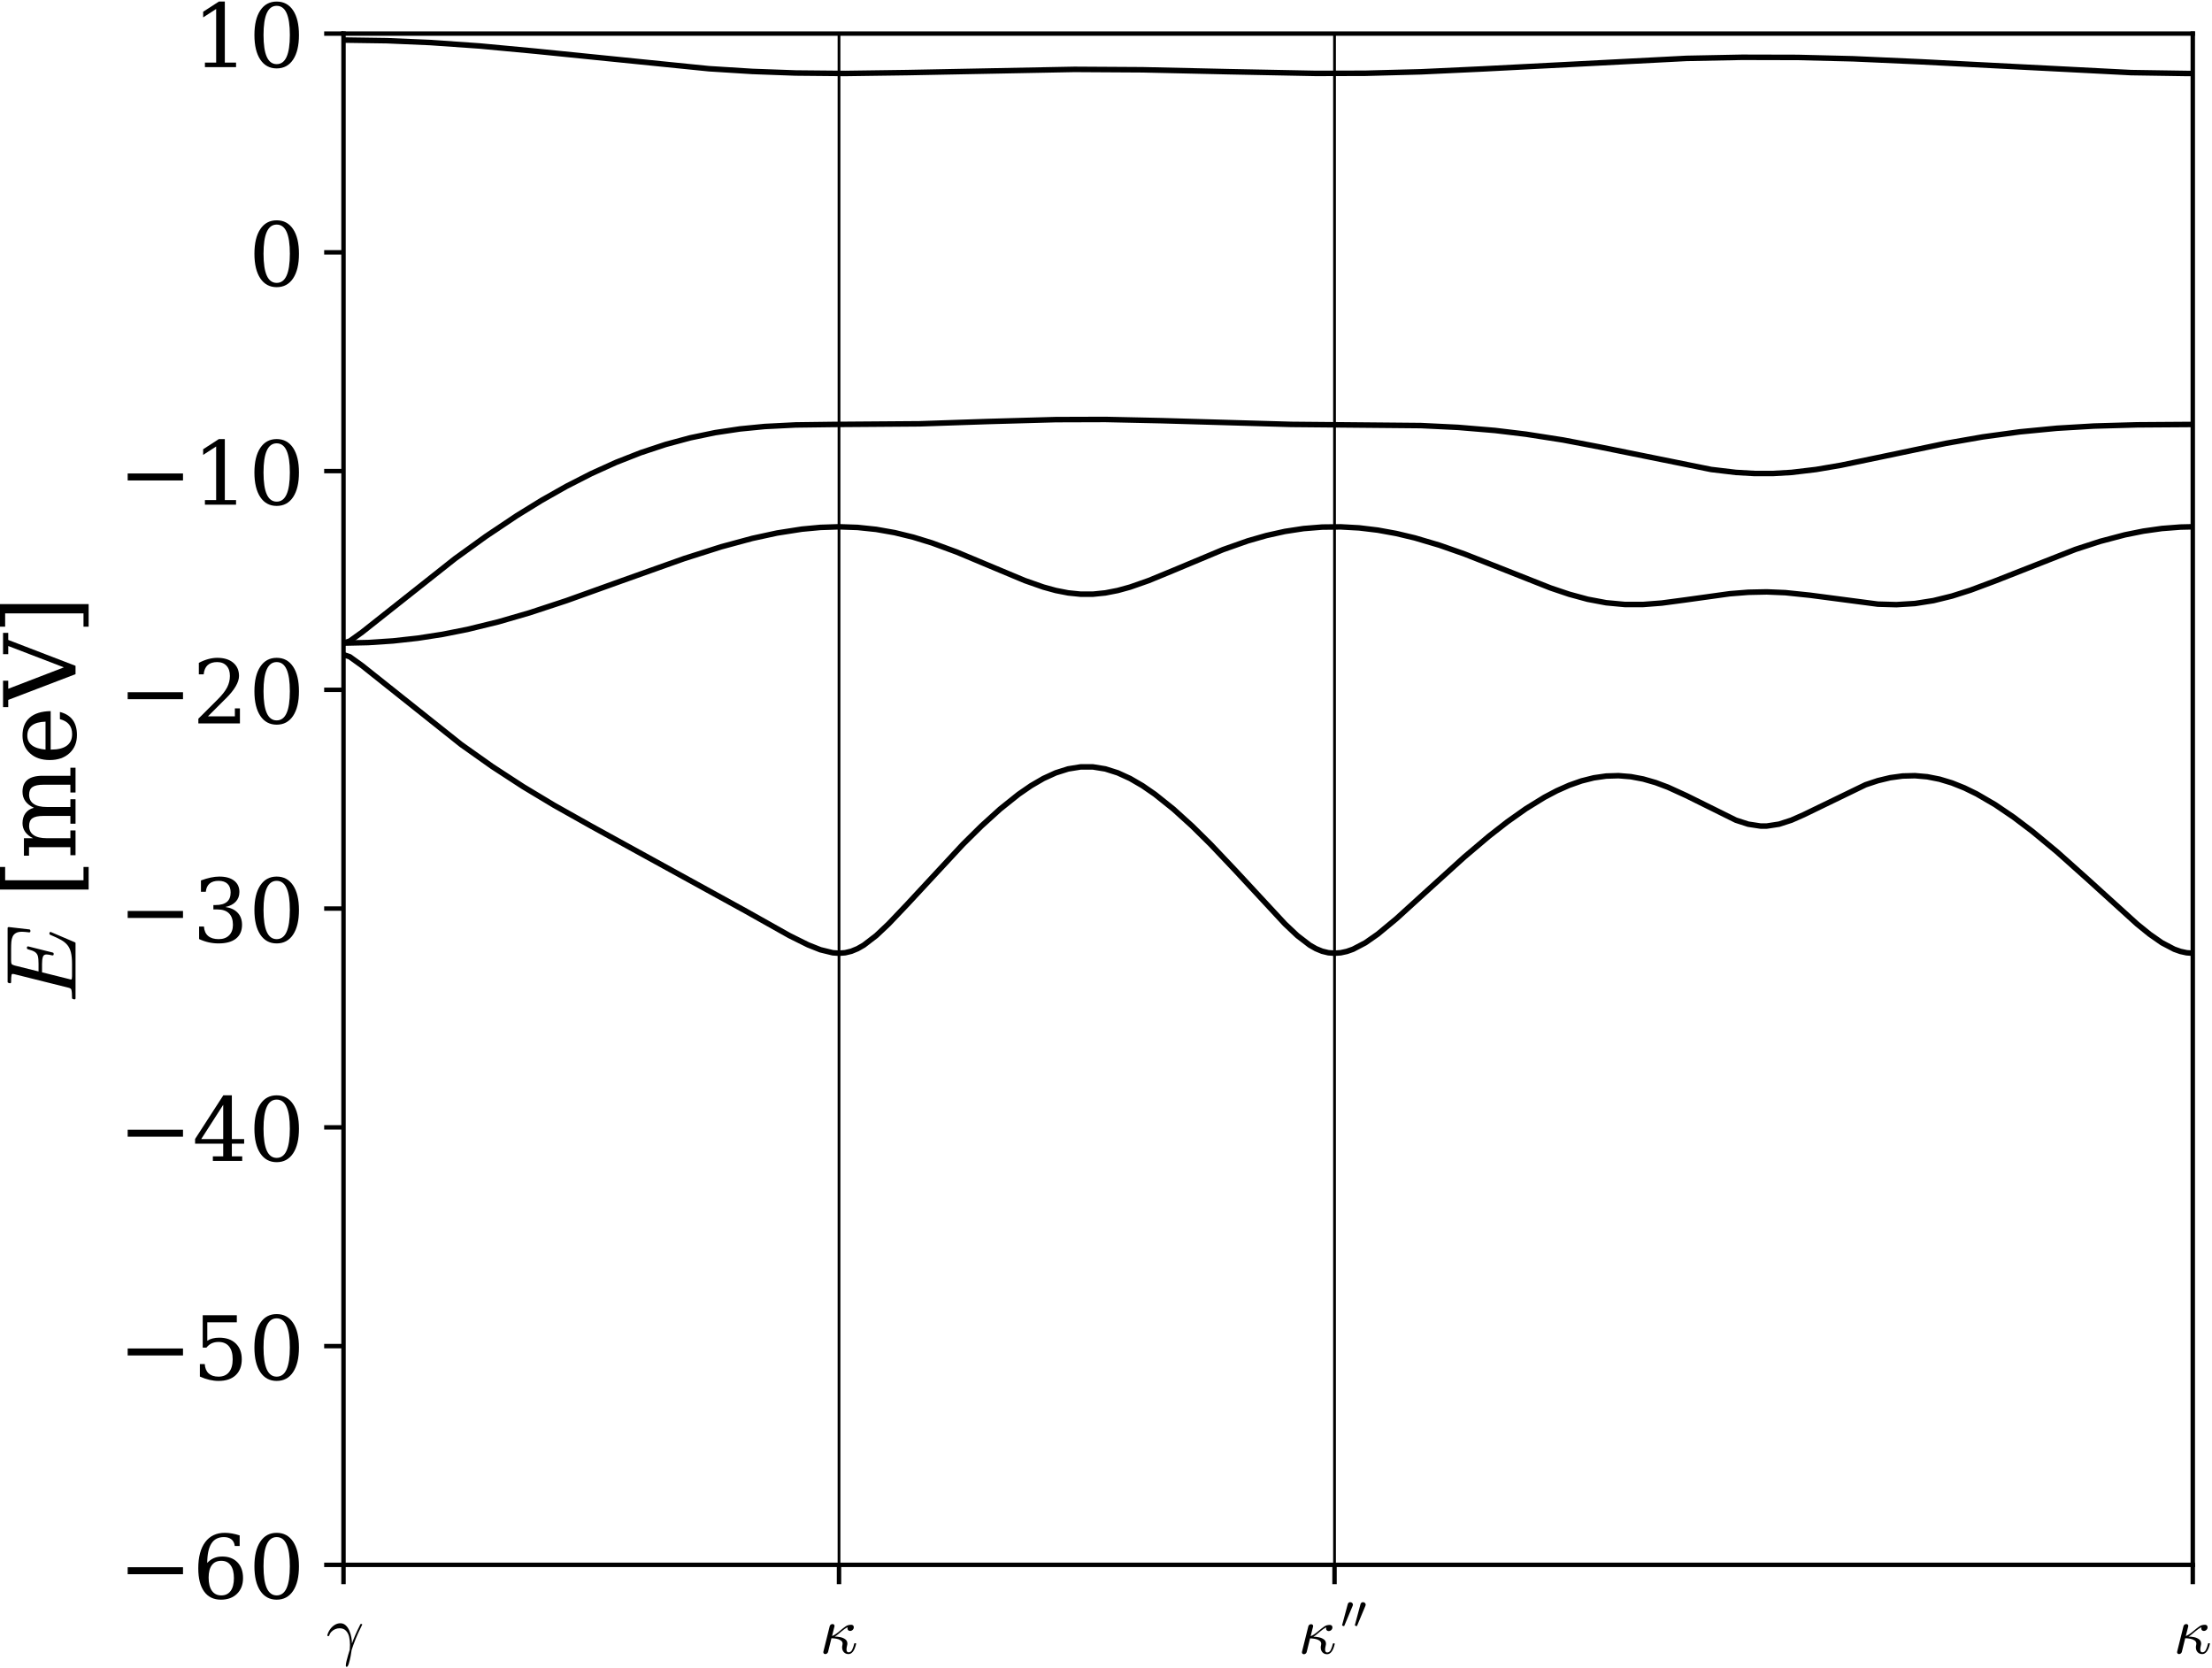
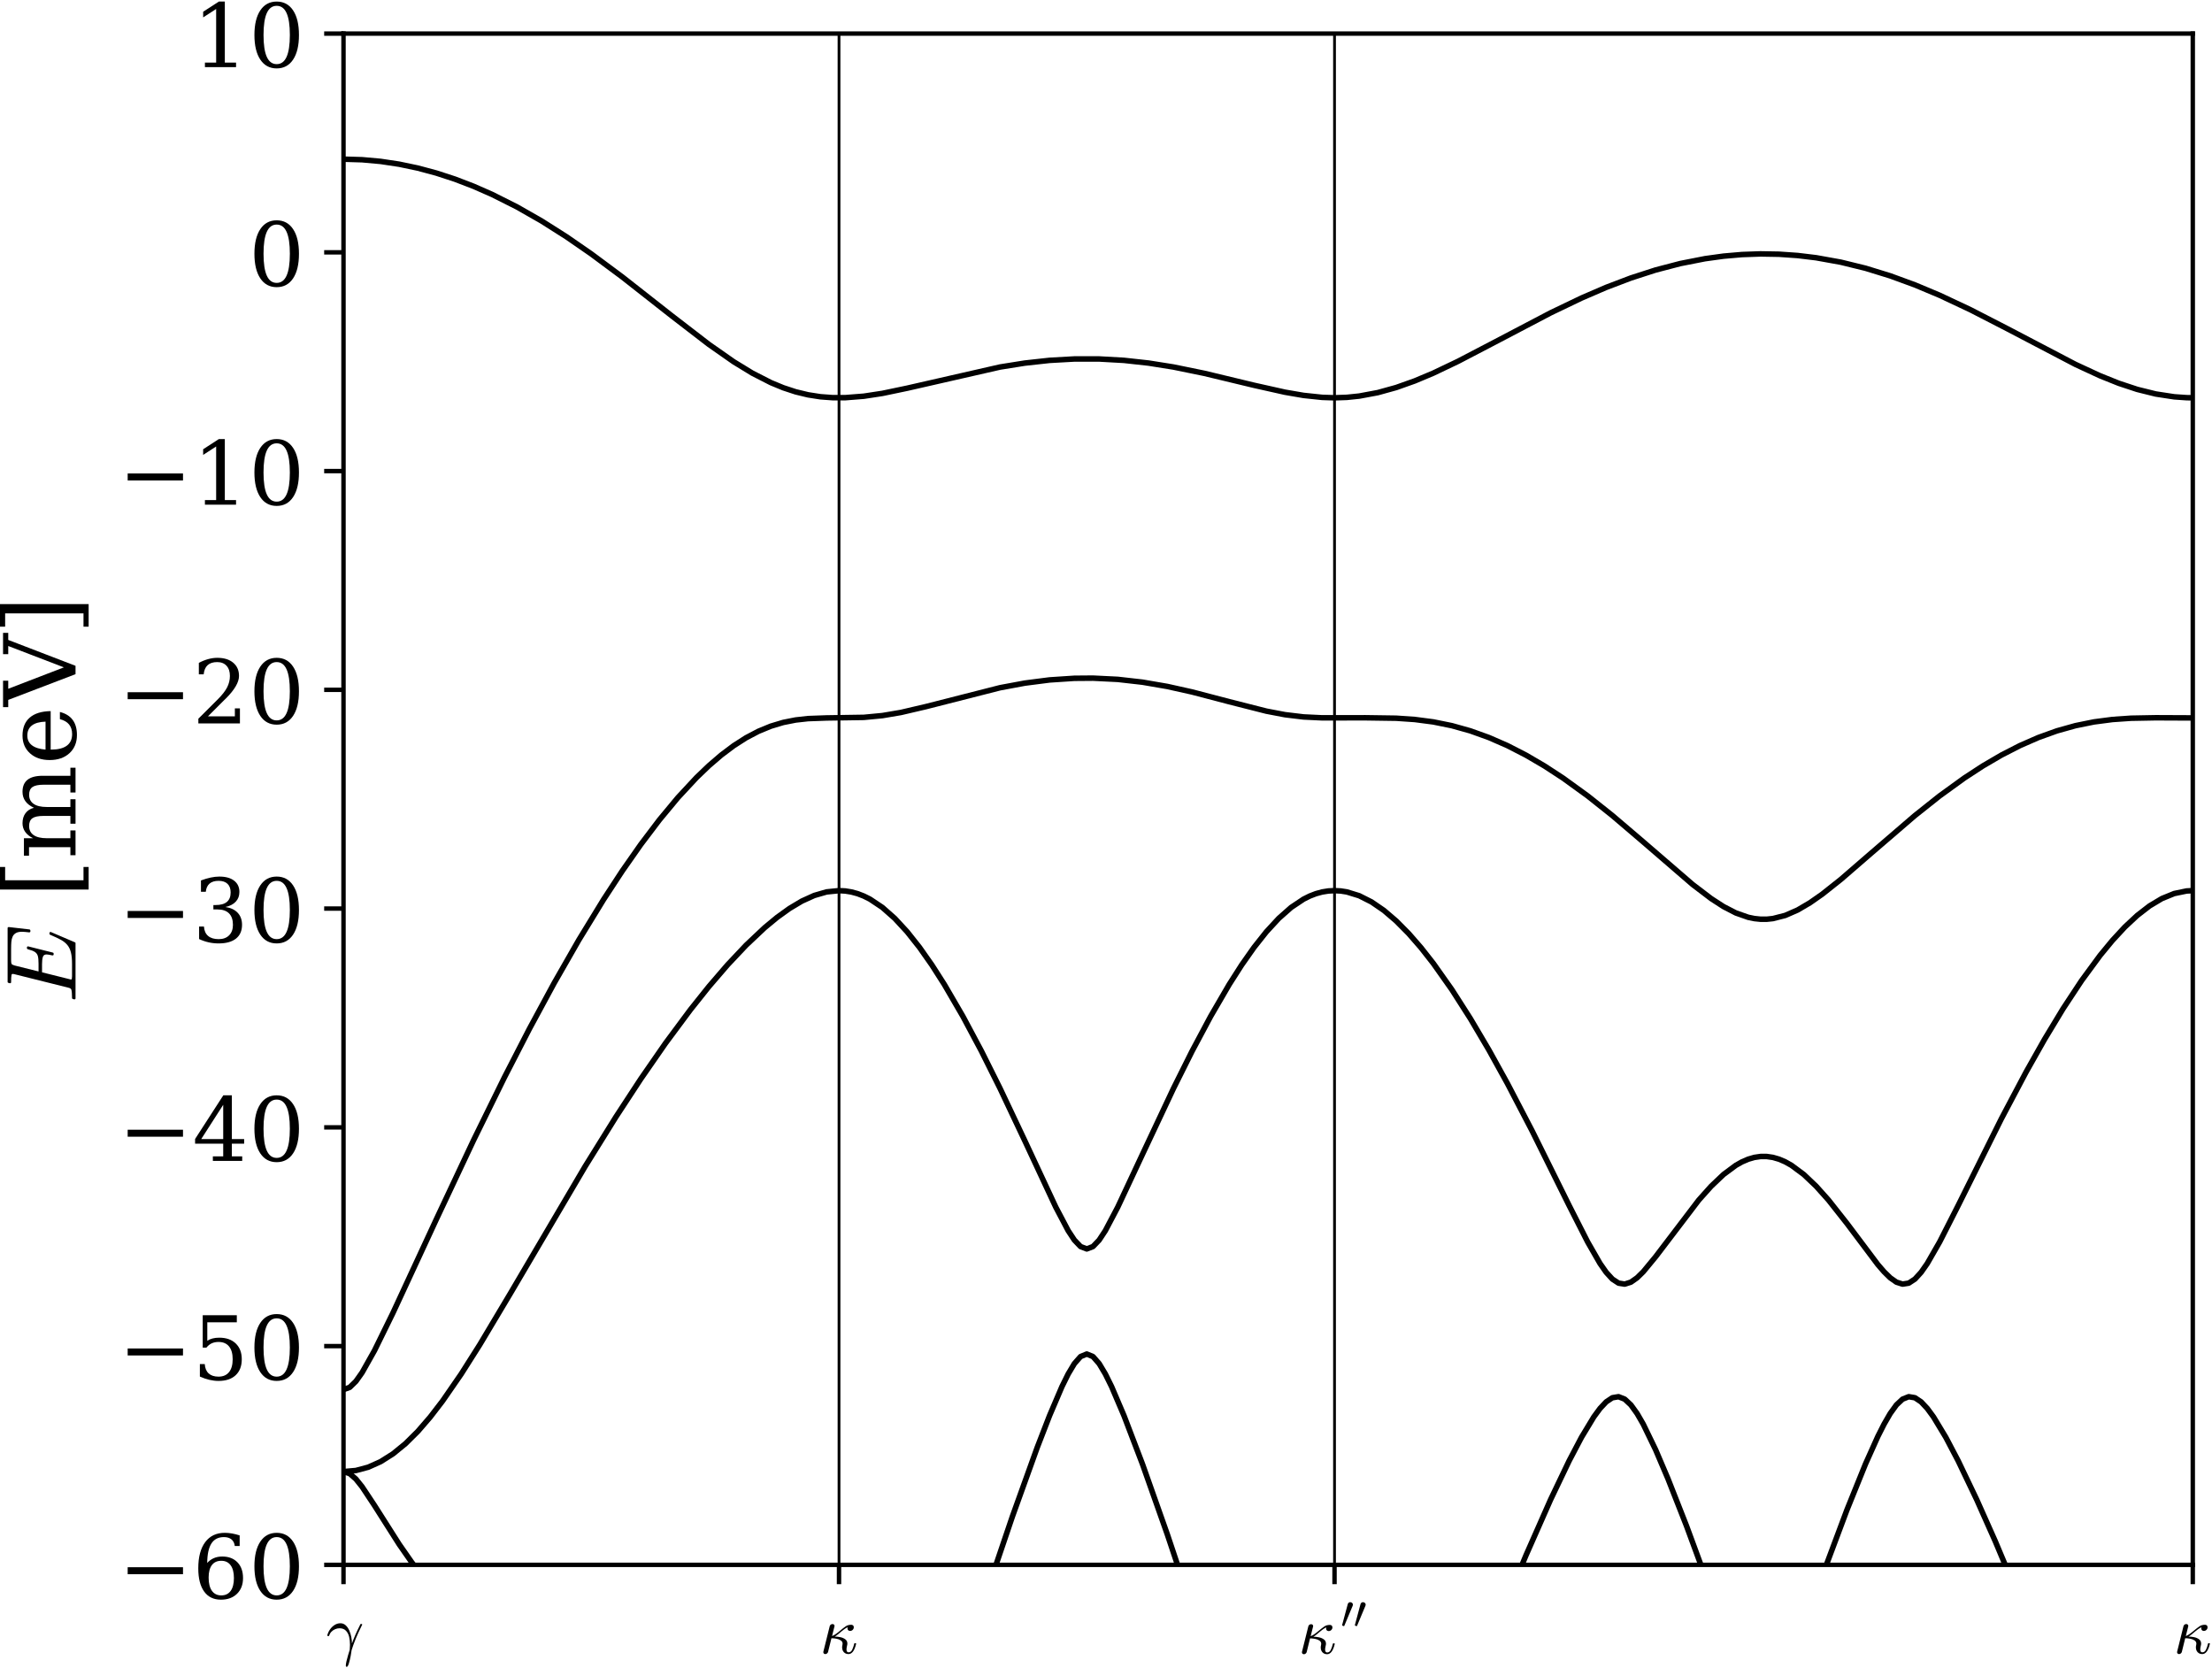
<svg xmlns="http://www.w3.org/2000/svg" xmlns:xlink="http://www.w3.org/1999/xlink" width="400.468pt" height="301.892pt" viewBox="0 0 400.468 301.892" version="1.1">
  <defs>
    <style type="text/css">*{stroke-linejoin: round; stroke-linecap: butt}</style>
  </defs>
  <g id="figure_1">
    <g id="patch_1">
      <path d="M 0 301.892  L 400.468 301.892  L 400.468 0  L 0 0  L 0 301.892  z " style="fill: none" />
    </g>
    <g id="axes_1">
      <g id="patch_2">
        <path d="M 62.188 283.279  L 396.988 283.279  L 396.988 6.079  L 62.188 6.079  L 62.188 283.279  z " style="fill: none" />
      </g>
      <g id="line2d_1">
-         <path d="M 62.188 283.279  L 62.188 6.079  " clip-path="url(#pbfb2d1242e)" style="fill: none; stroke: #000000; stroke-width: 0.5; stroke-linecap: square" />
+         <path d="M 62.188 283.279  L 62.188 6.079  " clip-path="url(#p5c6e08733f)" style="fill: none; stroke: #000000; stroke-width: 0.5; stroke-linecap: square" />
      </g>
      <g id="line2d_2">
-         <path d="M 151.898 283.279  L 151.898 6.079  " clip-path="url(#pbfb2d1242e)" style="fill: none; stroke: #000000; stroke-width: 0.5; stroke-linecap: square" />
+         <path d="M 151.898 283.279  L 151.898 6.079  " clip-path="url(#p5c6e08733f)" style="fill: none; stroke: #000000; stroke-width: 0.5; stroke-linecap: square" />
      </g>
      <g id="line2d_3">
-         <path d="M 241.607 283.279  L 241.607 6.079  " clip-path="url(#pbfb2d1242e)" style="fill: none; stroke: #000000; stroke-width: 0.5; stroke-linecap: square" />
+         <path d="M 241.607 283.279  L 241.607 6.079  " clip-path="url(#p5c6e08733f)" style="fill: none; stroke: #000000; stroke-width: 0.5; stroke-linecap: square" />
      </g>
      <g id="line2d_4">
-         <path d="M 396.988 283.279  L 396.988 6.079  " clip-path="url(#pbfb2d1242e)" style="fill: none; stroke: #000000; stroke-width: 0.5; stroke-linecap: square" />
+         <path d="M 396.988 283.279  L 396.988 6.079  " clip-path="url(#p5c6e08733f)" style="fill: none; stroke: #000000; stroke-width: 0.5; stroke-linecap: square" />
      </g>
      <g id="matplotlib.axis_1">
        <g id="xtick_1">
          <g id="line2d_5">
            <defs>
-               <path id="mf1cf1cf50a" d="M 0 0  L 0 3.5  " style="stroke: #000000; stroke-width: 0.8" />
+               <path id="m31cd0a2b63" d="M 0 0  L 0 3.5  " style="stroke: #000000; stroke-width: 0.8" />
            </defs>
            <g>
-               <use xlink:href="#mf1cf1cf50a" x="62.188" y="283.279" style="stroke: #000000; stroke-width: 0.8" />
+               <use xlink:href="#m31cd0a2b63" x="62.188" y="283.279" style="stroke: #000000; stroke-width: 0.8" />
            </g>
          </g>
          <g id="text_1">
            <g transform="translate(59.06813 299.2525) scale(0.12 -0.12)">
              <defs>
                <path id="Cmmi10-b0" d="M 1888 -1253  Q 1888 -1109 1952 -834  Q 2016 -559 2108 -248  Q 2200 63 2266 263  Q 2291 581 2291 744  Q 2291 1156 2209 1511  Q 2128 1866 1903 2105  Q 1678 2344 1275 2344  Q 1063 2344 852 2253  Q 641 2163 489 2000  Q 338 1838 281 1631  Q 269 1594 231 1594  L 153 1594  Q 103 1594 103 1650  L 103 1672  Q 175 1959 358 2226  Q 541 2494 805 2661  Q 1069 2828 1363 2828  Q 1663 2828 1881 2625  Q 2100 2422 2231 2109  Q 2363 1797 2420 1478  Q 2478 1159 2478 878  Q 2800 1753 3200 2534  L 3297 2741  Q 3316 2759 3341 2759  L 3419 2759  Q 3469 2759 3469 2700  Q 3469 2688 3456 2663  L 3359 2463  Q 3081 1909 2848 1340  Q 2616 772 2450 244  Q 2425 28 2354 -347  Q 2284 -722 2184 -1045  Q 2084 -1369 1984 -1381  Q 1888 -1381 1888 -1253  z " transform="scale(0.015625)" />
              </defs>
              <use xlink:href="#Cmmi10-b0" transform="translate(0 0.8125)" />
            </g>
          </g>
        </g>
        <g id="xtick_2">
          <g id="line2d_6">
            <g>
-               <use xlink:href="#mf1cf1cf50a" x="151.898" y="283.279" style="stroke: #000000; stroke-width: 0.8" />
+               <use xlink:href="#m31cd0a2b63" x="151.898" y="283.279" style="stroke: #000000; stroke-width: 0.8" />
            </g>
          </g>
          <g id="text_2">
            <g transform="translate(148.4175 299.3969) scale(0.12 -0.12)">
              <defs>
                <path id="Cmmi10-2219" d="M 341 109  Q 341 147 347 166  L 959 2625  Q 984 2716 1059 2772  Q 1134 2828 1228 2828  Q 1309 2828 1365 2779  Q 1422 2731 1422 2650  Q 1422 2631 1420 2620  Q 1419 2609 1416 2597  L 1184 1672  Q 1441 1756 1866 2111  Q 2291 2466 2508 2612  Q 2725 2759 3041 2759  Q 3144 2759 3214 2695  Q 3284 2631 3284 2522  Q 3284 2372 3176 2267  Q 3069 2163 2919 2163  Q 2816 2163 2745 2230  Q 2675 2297 2675 2400  Q 2675 2472 2700 2522  Q 2547 2459 2386 2346  Q 2225 2234 2094 2120  Q 1963 2006 1778 1853  Q 1594 1700 1447 1619  Q 1709 1619 1984 1562  Q 2259 1506 2461 1356  Q 2663 1206 2663 947  Q 2663 844 2638 769  Q 2578 513 2578 384  Q 2578 97 2778 97  Q 3006 97 3128 350  Q 3250 603 3328 941  Q 3341 978 3378 978  L 3456 978  Q 3481 978 3497 961  Q 3513 944 3513 922  Q 3513 916 3506 903  Q 3272 -72 2766 -72  Q 2584 -72 2445 12  Q 2306 97 2231 242  Q 2156 388 2156 569  Q 2156 684 2181 781  Q 2203 869 2203 928  Q 2203 1134 2020 1253  Q 1838 1372 1589 1415  Q 1341 1459 1125 1459  L 800 141  Q 778 53 701 -9  Q 625 -72 531 -72  Q 453 -72 397 -22  Q 341 28 341 109  z " transform="scale(0.015625)" />
              </defs>
              <use xlink:href="#Cmmi10-2219" transform="translate(0 0.8125)" />
            </g>
          </g>
        </g>
        <g id="xtick_3">
          <g id="line2d_7">
            <g>
-               <use xlink:href="#mf1cf1cf50a" x="241.607" y="283.279" style="stroke: #000000; stroke-width: 0.8" />
+               <use xlink:href="#m31cd0a2b63" x="241.607" y="283.279" style="stroke: #000000; stroke-width: 0.8" />
            </g>
          </g>
          <g id="text_3">
            <g transform="translate(235.0669 299.3969) scale(0.12 -0.12)">
              <defs>
                <path id="Cmsy10-30" d="M 225 347  Q 184 359 184 409  L 966 3316  Q 1003 3434 1093 3506  Q 1184 3578 1300 3578  Q 1450 3578 1564 3479  Q 1678 3381 1678 3231  Q 1678 3166 1644 3084  L 488 319  Q 466 275 428 275  Q 394 275 320 306  Q 247 338 225 347  z " transform="scale(0.015625)" />
              </defs>
              <use xlink:href="#Cmmi10-2219" transform="translate(0 0.601562)" />
              <use xlink:href="#Cmsy10-30" transform="translate(63.92047 38.86563) scale(0.7)" />
              <use xlink:href="#Cmsy10-30" transform="translate(83.16363 38.86563) scale(0.7)" />
            </g>
          </g>
        </g>
        <g id="xtick_4">
          <g id="line2d_8">
            <g>
-               <use xlink:href="#mf1cf1cf50a" x="396.988" y="283.279" style="stroke: #000000; stroke-width: 0.8" />
+               <use xlink:href="#m31cd0a2b63" x="396.988" y="283.279" style="stroke: #000000; stroke-width: 0.8" />
            </g>
          </g>
          <g id="text_4">
            <g transform="translate(393.5081 299.3969) scale(0.12 -0.12)">
              <use xlink:href="#Cmmi10-2219" transform="translate(0 0.8125)" />
            </g>
          </g>
        </g>
      </g>
      <g id="matplotlib.axis_2">
        <g id="ytick_1">
          <g id="line2d_9">
            <defs>
-               <path id="ma6a57aef76" d="M 0 0  L -3.5 0  " style="stroke: #000000; stroke-width: 0.8" />
+               <path id="m8108b917bb" d="M 0 0  L -3.5 0  " style="stroke: #000000; stroke-width: 0.8" />
            </defs>
            <g>
-               <use xlink:href="#ma6a57aef76" x="62.188" y="283.279" style="stroke: #000000; stroke-width: 0.8" />
+               <use xlink:href="#m8108b917bb" x="62.188" y="283.279" style="stroke: #000000; stroke-width: 0.8" />
            </g>
          </g>
          <g id="text_5">
            <g transform="translate(21.42063 289.3575) scale(0.16 -0.16)">
              <defs>
                <path id="DejaVuSerif-2212" d="M 678 2259  L 4684 2259  L 4684 1753  L 678 1753  L 678 2259  z " transform="scale(0.015625)" />
                <path id="DejaVuSerif-36" d="M 2094 219  Q 2534 219 2771 542  Q 3009 866 3009 1472  Q 3009 2078 2771 2401  Q 2534 2725 2094 2725  Q 1647 2725 1412 2412  Q 1178 2100 1178 1509  Q 1178 888 1415 553  Q 1653 219 2094 219  z M 1075 2569  Q 1288 2803 1556 2918  Q 1825 3034 2163 3034  Q 2859 3034 3264 2615  Q 3669 2197 3669 1472  Q 3669 763 3233 336  Q 2797 -91 2069 -91  Q 1278 -91 853 498  Q 428 1088 428 2181  Q 428 3406 931 4078  Q 1434 4750 2350 4750  Q 2597 4750 2869 4703  Q 3141 4656 3425 4563  L 3425 3794  L 3072 3794  Q 3034 4109 2831 4275  Q 2628 4441 2284 4441  Q 1678 4441 1381 3981  Q 1084 3522 1075 2569  z " transform="scale(0.015625)" />
                <path id="DejaVuSerif-30" d="M 2034 219  Q 2513 219 2750 744  Q 2988 1269 2988 2328  Q 2988 3391 2750 3916  Q 2513 4441 2034 4441  Q 1556 4441 1318 3916  Q 1081 3391 1081 2328  Q 1081 1269 1318 744  Q 1556 219 2034 219  z M 2034 -91  Q 1275 -91 848 546  Q 422 1184 422 2328  Q 422 3475 848 4112  Q 1275 4750 2034 4750  Q 2797 4750 3222 4112  Q 3647 3475 3647 2328  Q 3647 1184 3222 546  Q 2797 -91 2034 -91  z " transform="scale(0.015625)" />
              </defs>
              <use xlink:href="#DejaVuSerif-2212" />
              <use xlink:href="#DejaVuSerif-36" transform="translate(83.78906 0)" />
              <use xlink:href="#DejaVuSerif-30" transform="translate(147.4121 0)" />
            </g>
          </g>
        </g>
        <g id="ytick_2">
          <g id="line2d_10">
            <g>
-               <use xlink:href="#ma6a57aef76" x="62.188" y="243.679" style="stroke: #000000; stroke-width: 0.8" />
+               <use xlink:href="#m8108b917bb" x="62.188" y="243.679" style="stroke: #000000; stroke-width: 0.8" />
            </g>
          </g>
          <g id="text_6">
            <g transform="translate(21.42063 249.7575) scale(0.16 -0.16)">
              <defs>
                <path id="DejaVuSerif-35" d="M 3219 4666  L 3219 4153  L 1081 4153  L 1081 2816  Q 1244 2928 1461 2984  Q 1678 3041 1947 3041  Q 2703 3041 3140 2622  Q 3578 2203 3578 1478  Q 3578 738 3136 323  Q 2694 -91 1894 -91  Q 1572 -91 1234 -12  Q 897 66 544 225  L 544 1131  L 897 1131  Q 925 688 1179 453  Q 1434 219 1894 219  Q 2388 219 2653 544  Q 2919 869 2919 1478  Q 2919 2084 2655 2407  Q 2391 2731 1894 2731  Q 1613 2731 1398 2631  Q 1184 2531 1019 2322  L 750 2322  L 750 4666  L 3219 4666  z " transform="scale(0.015625)" />
              </defs>
              <use xlink:href="#DejaVuSerif-2212" />
              <use xlink:href="#DejaVuSerif-35" transform="translate(83.78906 0)" />
              <use xlink:href="#DejaVuSerif-30" transform="translate(147.4121 0)" />
            </g>
          </g>
        </g>
        <g id="ytick_3">
          <g id="line2d_11">
            <g>
-               <use xlink:href="#ma6a57aef76" x="62.188" y="204.079" style="stroke: #000000; stroke-width: 0.8" />
+               <use xlink:href="#m8108b917bb" x="62.188" y="204.079" style="stroke: #000000; stroke-width: 0.8" />
            </g>
          </g>
          <g id="text_7">
            <g transform="translate(21.42063 210.1575) scale(0.16 -0.16)">
              <defs>
                <path id="DejaVuSerif-34" d="M 2234 1581  L 2234 4063  L 641 1581  L 2234 1581  z M 3609 0  L 1484 0  L 1484 331  L 2234 331  L 2234 1247  L 197 1247  L 197 1588  L 2241 4750  L 2859 4750  L 2859 1581  L 3750 1581  L 3750 1247  L 2859 1247  L 2859 331  L 3609 331  L 3609 0  z " transform="scale(0.015625)" />
              </defs>
              <use xlink:href="#DejaVuSerif-2212" />
              <use xlink:href="#DejaVuSerif-34" transform="translate(83.78906 0)" />
              <use xlink:href="#DejaVuSerif-30" transform="translate(147.4121 0)" />
            </g>
          </g>
        </g>
        <g id="ytick_4">
          <g id="line2d_12">
            <g>
-               <use xlink:href="#ma6a57aef76" x="62.188" y="164.479" style="stroke: #000000; stroke-width: 0.8" />
+               <use xlink:href="#m8108b917bb" x="62.188" y="164.479" style="stroke: #000000; stroke-width: 0.8" />
            </g>
          </g>
          <g id="text_8">
            <g transform="translate(21.42063 170.5575) scale(0.16 -0.16)">
              <defs>
                <path id="DejaVuSerif-33" d="M 622 4469  Q 988 4606 1323 4678  Q 1659 4750 1953 4750  Q 2638 4750 3022 4454  Q 3406 4159 3406 3634  Q 3406 3213 3140 2930  Q 2875 2647 2388 2547  Q 2963 2466 3280 2130  Q 3597 1794 3597 1259  Q 3597 606 3158 257  Q 2719 -91 1894 -91  Q 1528 -91 1179 -12  Q 831 66 488 225  L 488 1131  L 838 1131  Q 869 681 1141 450  Q 1413 219 1906 219  Q 2384 219 2661 495  Q 2938 772 2938 1253  Q 2938 1803 2653 2086  Q 2369 2369 1819 2369  L 1522 2369  L 1522 2688  L 1678 2688  Q 2225 2688 2498 2914  Q 2772 3141 2772 3597  Q 2772 4006 2547 4223  Q 2322 4441 1900 4441  Q 1478 4441 1245 4241  Q 1013 4041 972 3647  L 622 3647  L 622 4469  z " transform="scale(0.015625)" />
              </defs>
              <use xlink:href="#DejaVuSerif-2212" />
              <use xlink:href="#DejaVuSerif-33" transform="translate(83.78906 0)" />
              <use xlink:href="#DejaVuSerif-30" transform="translate(147.4121 0)" />
            </g>
          </g>
        </g>
        <g id="ytick_5">
          <g id="line2d_13">
            <g>
-               <use xlink:href="#ma6a57aef76" x="62.188" y="124.879" style="stroke: #000000; stroke-width: 0.8" />
+               <use xlink:href="#m8108b917bb" x="62.188" y="124.879" style="stroke: #000000; stroke-width: 0.8" />
            </g>
          </g>
          <g id="text_9">
            <g transform="translate(21.42063 130.9575) scale(0.16 -0.16)">
              <defs>
                <path id="DejaVuSerif-32" d="M 819 3553  L 469 3553  L 469 4384  Q 803 4563 1142 4656  Q 1481 4750 1806 4750  Q 2534 4750 2956 4397  Q 3378 4044 3378 3438  Q 3378 2753 2422 1800  Q 2347 1728 2309 1691  L 1131 513  L 3078 513  L 3078 1088  L 3444 1088  L 3444 0  L 434 0  L 434 341  L 1850 1753  Q 2319 2222 2519 2614  Q 2719 3006 2719 3438  Q 2719 3909 2473 4175  Q 2228 4441 1797 4441  Q 1350 4441 1106 4219  Q 863 3997 819 3553  z " transform="scale(0.015625)" />
              </defs>
              <use xlink:href="#DejaVuSerif-2212" />
              <use xlink:href="#DejaVuSerif-32" transform="translate(83.78906 0)" />
              <use xlink:href="#DejaVuSerif-30" transform="translate(147.4121 0)" />
            </g>
          </g>
        </g>
        <g id="ytick_6">
          <g id="line2d_14">
            <g>
-               <use xlink:href="#ma6a57aef76" x="62.188" y="85.279" style="stroke: #000000; stroke-width: 0.8" />
+               <use xlink:href="#m8108b917bb" x="62.188" y="85.279" style="stroke: #000000; stroke-width: 0.8" />
            </g>
          </g>
          <g id="text_10">
            <g transform="translate(21.42063 91.3575) scale(0.16 -0.16)">
              <defs>
                <path id="DejaVuSerif-31" d="M 909 0  L 909 331  L 1722 331  L 1722 4213  L 781 3603  L 781 4013  L 1919 4750  L 2350 4750  L 2350 331  L 3163 331  L 3163 0  L 909 0  z " transform="scale(0.015625)" />
              </defs>
              <use xlink:href="#DejaVuSerif-2212" />
              <use xlink:href="#DejaVuSerif-31" transform="translate(83.78906 0)" />
              <use xlink:href="#DejaVuSerif-30" transform="translate(147.4121 0)" />
            </g>
          </g>
        </g>
        <g id="ytick_7">
          <g id="line2d_15">
            <g>
-               <use xlink:href="#ma6a57aef76" x="62.188" y="45.679" style="stroke: #000000; stroke-width: 0.8" />
+               <use xlink:href="#m8108b917bb" x="62.188" y="45.679" style="stroke: #000000; stroke-width: 0.8" />
            </g>
          </g>
          <g id="text_11">
            <g transform="translate(45.00812 51.7575) scale(0.16 -0.16)">
              <use xlink:href="#DejaVuSerif-30" />
            </g>
          </g>
        </g>
        <g id="ytick_8">
          <g id="line2d_16">
            <g>
-               <use xlink:href="#ma6a57aef76" x="62.188" y="6.079" style="stroke: #000000; stroke-width: 0.8" />
+               <use xlink:href="#m8108b917bb" x="62.188" y="6.079" style="stroke: #000000; stroke-width: 0.8" />
            </g>
          </g>
          <g id="text_12">
            <g transform="translate(34.82812 12.1575) scale(0.16 -0.16)">
              <use xlink:href="#DejaVuSerif-31" />
              <use xlink:href="#DejaVuSerif-30" transform="translate(63.62305 0)" />
            </g>
          </g>
        </g>
        <g id="text_13">
          <g transform="translate(13.67719 181.5788) rotate(-90) scale(0.18 -0.18)">
            <defs>
              <path id="Cmmi10-45" d="M 300 0  Q 238 0 238 84  Q 241 100 250 139  Q 259 178 276 201  Q 294 225 319 225  Q 709 225 863 269  Q 947 297 984 441  L 1863 3956  Q 1875 4019 1875 4044  Q 1875 4113 1797 4122  Q 1678 4147 1338 4147  Q 1275 4147 1275 4231  Q 1278 4247 1287 4286  Q 1297 4325 1314 4348  Q 1331 4372 1356 4372  L 4825 4372  Q 4891 4372 4891 4288  L 4738 2963  Q 4738 2947 4714 2926  Q 4691 2906 4672 2906  L 4616 2906  Q 4550 2906 4550 2988  Q 4588 3300 4588 3450  Q 4588 3706 4500 3848  Q 4413 3991 4267 4053  Q 4122 4116 3945 4131  Q 3769 4147 3481 4147  L 2753 4147  Q 2578 4147 2522 4117  Q 2466 4088 2419 3928  L 2034 2381  L 2534 2381  Q 2859 2381 3025 2426  Q 3191 2472 3287 2615  Q 3384 2759 3463 3072  Q 3469 3094 3486 3111  Q 3503 3128 3525 3128  L 3584 3128  Q 3647 3128 3647 3047  L 3250 1466  Q 3238 1409 3188 1409  L 3128 1409  Q 3066 1409 3066 1491  Q 3128 1747 3128 1869  Q 3128 2056 2959 2106  Q 2791 2156 2509 2156  L 1978 2156  L 1544 416  Q 1516 338 1516 275  Q 1516 225 1734 225  L 2509 225  Q 2972 225 3259 297  Q 3547 369 3736 526  Q 3925 684 4062 928  Q 4200 1172 4397 1638  Q 4409 1678 4453 1678  L 4513 1678  Q 4538 1678 4556 1656  Q 4575 1634 4575 1606  Q 4575 1594 4569 1581  L 3909 38  Q 3897 0 3859 0  L 300 0  z " transform="scale(0.015625)" />
              <path id="DejaVuSerif-20" transform="scale(0.015625)" />
              <path id="DejaVuSerif-5b" d="M 550 4863  L 2003 4863  L 2003 4531  L 1147 4531  L 1147 -513  L 2003 -513  L 2003 -844  L 550 -844  L 550 4863  z " transform="scale(0.015625)" />
              <path id="DejaVuSerif-6d" d="M 3316 2675  Q 3481 3041 3739 3227  Q 3997 3413 4341 3413  Q 4863 3413 5119 3089  Q 5375 2766 5375 2113  L 5375 331  L 5894 331  L 5894 0  L 4300 0  L 4300 331  L 4800 331  L 4800 2047  Q 4800 2556 4650 2772  Q 4500 2988 4153 2988  Q 3769 2988 3567 2697  Q 3366 2406 3366 1850  L 3366 331  L 3866 331  L 3866 0  L 2291 0  L 2291 331  L 2791 331  L 2791 2069  Q 2791 2566 2641 2777  Q 2491 2988 2144 2988  Q 1759 2988 1557 2697  Q 1356 2406 1356 1850  L 1356 331  L 1856 331  L 1856 0  L 263 0  L 263 331  L 781 331  L 781 2994  L 231 2994  L 231 3322  L 1356 3322  L 1356 2731  Q 1516 3063 1762 3238  Q 2009 3413 2322 3413  Q 2709 3413 2968 3220  Q 3228 3028 3316 2675  z " transform="scale(0.015625)" />
              <path id="DejaVuSerif-65" d="M 3469 1600  L 991 1600  L 991 1575  Q 991 903 1244 561  Q 1497 219 1991 219  Q 2369 219 2611 417  Q 2853 616 2950 1006  L 3413 1006  Q 3275 459 2904 184  Q 2534 -91 1931 -91  Q 1203 -91 761 389  Q 319 869 319 1663  Q 319 2450 753 2931  Q 1188 3413 1894 3413  Q 2647 3413 3050 2948  Q 3453 2484 3469 1600  z M 2791 1931  Q 2772 2513 2545 2808  Q 2319 3103 1894 3103  Q 1497 3103 1269 2806  Q 1041 2509 991 1931  L 2791 1931  z " transform="scale(0.015625)" />
              <path id="DejaVuSerif-56" d="M 1119 4331  L 2497 750  L 3872 4331  L 3347 4331  L 3347 4666  L 4716 4666  L 4716 4331  L 4263 4331  L 2597 0  L 2059 0  L 403 4331  L -63 4331  L -63 4666  L 1638 4666  L 1638 4331  L 1119 4331  z " transform="scale(0.015625)" />
              <path id="DejaVuSerif-5d" d="M 1947 4863  L 1947 -844  L 494 -844  L 494 -513  L 1350 -513  L 1350 4531  L 494 4531  L 494 4863  L 1947 4863  z " transform="scale(0.015625)" />
            </defs>
            <use xlink:href="#Cmmi10-45" transform="translate(0 0.015625)" />
            <use xlink:href="#DejaVuSerif-20" transform="translate(73.7793 0.015625)" />
            <use xlink:href="#DejaVuSerif-5b" transform="translate(105.5664 0.015625)" />
            <use xlink:href="#DejaVuSerif-6d" transform="translate(144.5801 0.015625)" />
            <use xlink:href="#DejaVuSerif-65" transform="translate(239.4043 0.015625)" />
            <use xlink:href="#DejaVuSerif-56" transform="translate(298.584 0.015625)" />
            <use xlink:href="#DejaVuSerif-5d" transform="translate(370.8008 0.015625)" />
          </g>
        </g>
      </g>
      <g id="line2d_17">
-         <path d="M 62.188 7.252  L 70.038 7.366  L 77.887 7.7  L 86.858 8.324  L 96.951 9.267  L 128.349 12.438  L 136.198 12.93  L 144.048 13.214  L 153.019 13.299  L 164.233 13.144  L 194.509 12.559  L 206.845 12.632  L 222.544 12.98  L 238.243 13.287  L 247.196 13.261  L 257.257 12.999  L 268.435 12.479  L 305.324 10.569  L 315.385 10.37  L 325.446 10.395  L 335.506 10.642  L 347.803 11.191  L 385.81 13.144  L 395.87 13.299  L 396.988 13.301  L 396.988 13.301  " clip-path="url(#pbfb2d1242e)" style="fill: none; stroke: #000000; stroke-linecap: square" />
+         <path d="M 62.188 28.814  L 65.552 28.915  L 68.916 29.218  L 72.28 29.724  L 75.645 30.429  L 79.009 31.332  L 82.373 32.431  L 85.737 33.723  L 89.101 35.202  L 93.586 37.456  L 98.072 40.017  L 102.557 42.863  L 107.043 45.962  L 112.65 50.127  L 121.621 57.172  L 128.349 62.353  L 132.834 65.489  L 136.198 67.546  L 139.562 69.266  L 141.805 70.194  L 144.048 70.931  L 146.291 71.473  L 148.533 71.823  L 150.776 71.99  L 153.019 71.99  L 156.383 71.726  L 159.747 71.213  L 164.233 70.276  L 181.053 66.441  L 185.539 65.728  L 190.024 65.235  L 194.509 64.984  L 198.995 64.984  L 203.48 65.235  L 207.966 65.728  L 212.451 66.441  L 218.058 67.589  L 227.029 69.746  L 232.636 71  L 236 71.579  L 239.364 71.935  L 241.607 72.01  L 243.843 71.932  L 246.078 71.701  L 249.432 71.077  L 252.785 70.148  L 256.139 68.954  L 259.493 67.543  L 263.964 65.411  L 270.671 61.912  L 280.732 56.634  L 286.321 53.953  L 290.792 52.023  L 295.264 50.323  L 299.735 48.878  L 304.207 47.71  L 308.678 46.832  L 312.031 46.37  L 315.385 46.08  L 318.739 45.964  L 322.092 46.022  L 325.446 46.254  L 328.799 46.659  L 333.271 47.463  L 337.742 48.56  L 342.213 49.937  L 346.685 51.575  L 351.156 53.451  L 356.746 56.078  L 363.453 59.527  L 375.749 65.965  L 380.22 68.035  L 383.574 69.379  L 386.927 70.489  L 390.281 71.321  L 393.635 71.835  L 395.87 71.99  L 396.988 72.01  L 396.988 72.01  " clip-path="url(#p5c6e08733f)" style="fill: none; stroke: #000000; stroke-linecap: square" />
      </g>
      <g id="line2d_18">
-         <path d="M 62.188 116.419  L 63.309 116.056  L 65.552 114.448  L 82.373 101.131  L 87.98 97.085  L 93.586 93.332  L 98.072 90.567  L 102.557 88.031  L 107.043 85.74  L 111.528 83.708  L 116.014 81.946  L 120.499 80.461  L 124.985 79.254  L 129.47 78.321  L 133.956 77.648  L 138.441 77.208  L 144.048 76.925  L 150.776 76.838  L 166.475 76.722  L 178.81 76.306  L 191.145 75.961  L 200.116 75.933  L 210.209 76.151  L 233.757 76.827  L 257.257 77.041  L 263.964 77.366  L 270.671 77.926  L 276.26 78.597  L 282.967 79.645  L 289.674 80.925  L 309.796 84.989  L 314.267 85.52  L 317.621 85.715  L 320.974 85.715  L 324.328 85.52  L 328.799 84.989  L 333.271 84.226  L 341.096 82.598  L 352.274 80.26  L 358.981 79.089  L 365.688 78.172  L 372.395 77.525  L 379.103 77.127  L 386.927 76.906  L 396.988 76.837  L 396.988 76.837  " clip-path="url(#pbfb2d1242e)" style="fill: none; stroke: #000000; stroke-linecap: square" />
+         <path d="M 62.188 251.548  L 63.309 251.151  L 64.431 250.059  L 65.552 248.477  L 67.795 244.494  L 71.159 237.635  L 79.009 220.7  L 85.737 206.407  L 91.344 194.994  L 95.829 186.279  L 100.315 177.985  L 104.8 170.15  L 109.286 162.819  L 112.65 157.678  L 116.014 152.871  L 119.378 148.425  L 122.742 144.374  L 126.106 140.755  L 128.349 138.605  L 130.592 136.68  L 132.834 134.993  L 135.077 133.556  L 137.32 132.376  L 139.562 131.454  L 141.805 130.781  L 144.048 130.338  L 146.291 130.088  L 149.655 129.967  L 156.383 129.863  L 159.747 129.543  L 163.111 128.974  L 167.597 127.925  L 181.053 124.497  L 185.539 123.662  L 190.024 123.085  L 194.509 122.79  L 197.874 122.763  L 202.359 122.984  L 206.845 123.493  L 211.33 124.266  L 215.815 125.265  L 222.544 127.029  L 229.272 128.737  L 232.636 129.379  L 236 129.784  L 239.364 129.946  L 247.196 129.936  L 252.785 130.017  L 256.139 130.248  L 259.493 130.686  L 262.846 131.366  L 266.2 132.306  L 269.553 133.511  L 272.907 134.977  L 276.26 136.697  L 279.614 138.658  L 282.967 140.845  L 287.439 144.083  L 291.91 147.636  L 297.499 152.404  L 306.442 160.118  L 309.796 162.67  L 312.031 164.117  L 314.267 165.271  L 316.503 166.055  L 317.621 166.287  L 318.739 166.404  L 319.856 166.404  L 320.974 166.287  L 323.21 165.714  L 325.446 164.736  L 327.681 163.425  L 329.917 161.861  L 333.271 159.199  L 338.86 154.365  L 346.685 147.636  L 351.156 144.083  L 355.628 140.845  L 358.981 138.658  L 362.335 136.697  L 365.688 134.977  L 369.042 133.511  L 372.395 132.306  L 375.749 131.366  L 379.103 130.686  L 382.456 130.248  L 385.81 130.017  L 390.281 129.934  L 396.988 129.963  L 396.988 129.963  " clip-path="url(#p5c6e08733f)" style="fill: none; stroke: #000000; stroke-linecap: square" />
      </g>
      <g id="line2d_19">
-         <path d="M 62.188 116.419  L 66.674 116.32  L 71.159 116.023  L 75.645 115.527  L 80.13 114.832  L 84.615 113.942  L 90.222 112.571  L 95.829 110.944  L 102.557 108.73  L 112.65 105.107  L 123.863 101.117  L 130.592 98.978  L 136.198 97.463  L 140.684 96.491  L 145.169 95.789  L 148.533 95.474  L 151.898 95.364  L 155.262 95.479  L 158.626 95.832  L 161.99 96.423  L 165.354 97.247  L 168.718 98.281  L 173.203 99.933  L 178.81 102.282  L 185.539 105.098  L 188.903 106.278  L 191.145 106.895  L 193.388 107.332  L 195.631 107.56  L 197.874 107.56  L 200.116 107.332  L 202.359 106.895  L 204.602 106.278  L 207.966 105.098  L 212.451 103.25  L 221.422 99.495  L 225.908 97.914  L 229.272 96.947  L 232.636 96.2  L 236 95.687  L 239.364 95.415  L 242.725 95.377  L 246.078 95.562  L 249.432 95.966  L 252.785 96.575  L 256.139 97.374  L 260.61 98.699  L 265.082 100.264  L 271.789 102.904  L 280.732 106.44  L 284.085 107.57  L 287.439 108.482  L 290.792 109.113  L 294.146 109.426  L 297.499 109.426  L 300.853 109.168  L 305.324 108.572  L 313.149 107.484  L 316.503 107.218  L 319.856 107.148  L 323.21 107.287  L 327.681 107.75  L 339.978 109.365  L 343.331 109.459  L 346.685 109.253  L 350.038 108.726  L 353.392 107.902  L 356.746 106.836  L 361.217 105.166  L 375.749 99.455  L 380.22 98.002  L 384.692 96.821  L 388.045 96.147  L 391.399 95.673  L 394.752 95.414  L 396.988 95.364  L 396.988 95.364  " clip-path="url(#pbfb2d1242e)" style="fill: none; stroke: #000000; stroke-linecap: square" />
+         <path d="M 62.188 266.398  L 64.431 266.199  L 66.674 265.6  L 68.916 264.594  L 71.159 263.175  L 73.402 261.345  L 75.645 259.118  L 77.887 256.524  L 80.13 253.607  L 83.494 248.737  L 86.858 243.431  L 92.465 234.038  L 105.921 211.176  L 111.528 202.16  L 116.014 195.31  L 120.499 188.839  L 124.985 182.798  L 128.349 178.582  L 131.713 174.671  L 135.077 171.103  L 138.441 167.933  L 140.684 166.078  L 142.927 164.462  L 145.169 163.124  L 147.412 162.106  L 149.655 161.459  L 151.898 161.232  L 153.019 161.291  L 154.14 161.472  L 155.262 161.777  L 156.383 162.21  L 157.504 162.77  L 159.747 164.267  L 161.99 166.248  L 164.233 168.677  L 166.475 171.509  L 168.718 174.7  L 170.961 178.209  L 174.325 183.989  L 177.689 190.294  L 181.053 197.032  L 185.539 206.517  L 191.145 218.53  L 193.388 222.785  L 194.509 224.487  L 195.631 225.662  L 196.752 226.089  L 197.874 225.662  L 198.995 224.487  L 200.116 222.785  L 202.359 218.53  L 206.845 208.944  L 212.451 197.032  L 215.815 190.294  L 219.18 183.989  L 222.544 178.209  L 224.786 174.7  L 227.029 171.509  L 229.272 168.677  L 231.515 166.248  L 233.757 164.267  L 236 162.77  L 237.121 162.21  L 238.243 161.777  L 239.364 161.472  L 240.486 161.291  L 241.607 161.232  L 242.725 161.29  L 243.843 161.464  L 246.078 162.152  L 248.314 163.279  L 250.55 164.814  L 252.785 166.727  L 255.021 168.983  L 257.257 171.55  L 259.493 174.399  L 262.846 179.143  L 266.2 184.389  L 269.553 190.071  L 272.907 196.134  L 277.378 204.714  L 284.085 218.236  L 287.439 224.835  L 289.674 228.726  L 290.792 230.325  L 291.91 231.549  L 293.028 232.282  L 294.146 232.459  L 295.264 232.103  L 296.382 231.317  L 297.499 230.223  L 299.735 227.511  L 307.56 217.236  L 309.796 214.737  L 312.031 212.613  L 314.267 210.954  L 315.385 210.326  L 316.503 209.846  L 317.621 209.521  L 318.739 209.357  L 319.856 209.357  L 320.974 209.521  L 322.092 209.846  L 323.21 210.326  L 324.328 210.954  L 326.564 212.613  L 328.799 214.737  L 331.035 217.236  L 334.388 221.487  L 339.978 228.929  L 341.096 230.223  L 342.213 231.317  L 343.331 232.103  L 344.449 232.459  L 345.567 232.282  L 346.685 231.549  L 347.803 230.325  L 348.921 228.726  L 351.156 224.835  L 354.51 218.236  L 362.335 202.523  L 366.806 194.074  L 370.16 188.132  L 373.513 182.589  L 376.867 177.503  L 380.22 172.941  L 382.456 170.23  L 384.692 167.814  L 386.927 165.726  L 389.163 163.997  L 391.399 162.662  L 393.635 161.752  L 395.87 161.29  L 396.988 161.232  L 396.988 161.232  " clip-path="url(#p5c6e08733f)" style="fill: none; stroke: #000000; stroke-linecap: square" />
      </g>
      <g id="line2d_20">
-         <path d="M 62.188 118.52  L 63.309 118.884  L 65.552 120.499  L 83.494 134.78  L 89.101 138.75  L 94.708 142.401  L 100.315 145.771  L 107.043 149.552  L 135.077 164.963  L 142.927 169.372  L 146.291 171.043  L 148.533 171.933  L 150.776 172.479  L 151.898 172.557  L 153.019 172.47  L 154.14 172.198  L 155.262 171.736  L 156.383 171.094  L 158.626 169.374  L 160.868 167.258  L 164.233 163.718  L 174.325 152.847  L 177.689 149.521  L 181.053 146.471  L 184.417 143.779  L 186.66 142.234  L 188.903 140.93  L 191.145 139.905  L 193.388 139.195  L 195.631 138.832  L 197.874 138.832  L 200.116 139.195  L 202.359 139.905  L 204.602 140.93  L 206.845 142.234  L 209.087 143.779  L 212.451 146.471  L 215.815 149.521  L 219.18 152.847  L 223.665 157.585  L 232.636 167.258  L 234.879 169.374  L 237.121 171.094  L 238.243 171.736  L 239.364 172.198  L 240.486 172.47  L 241.607 172.557  L 242.725 172.475  L 243.843 172.231  L 244.96 171.837  L 247.196 170.665  L 249.432 169.105  L 252.785 166.33  L 258.375 161.244  L 265.082 155.165  L 269.553 151.381  L 272.907 148.766  L 276.26 146.396  L 279.614 144.328  L 281.85 143.15  L 284.085 142.156  L 286.321 141.368  L 288.557 140.806  L 290.792 140.486  L 293.028 140.418  L 295.264 140.601  L 297.499 141.024  L 299.735 141.668  L 301.971 142.505  L 305.324 144.038  L 314.267 148.471  L 316.503 149.196  L 318.739 149.537  L 319.856 149.537  L 322.092 149.196  L 324.328 148.471  L 326.564 147.483  L 337.742 142.065  L 339.978 141.32  L 342.213 140.783  L 344.449 140.478  L 346.685 140.42  L 348.921 140.615  L 351.156 141.057  L 353.392 141.734  L 355.628 142.628  L 357.863 143.717  L 361.217 145.67  L 364.57 147.946  L 367.924 150.485  L 372.395 154.192  L 377.985 159.186  L 386.927 167.295  L 389.163 169.105  L 391.399 170.665  L 393.635 171.837  L 394.752 172.231  L 395.87 172.475  L 396.988 172.557  L 396.988 172.557  " clip-path="url(#pbfb2d1242e)" style="fill: none; stroke: #000000; stroke-linecap: square" />
+         <path d="M 62.188 266.398  L 63.309 266.759  L 64.431 267.742  L 65.552 269.14  L 67.795 272.525  L 72.28 279.578  L 74.523 282.797  L 76.766 285.722  L 79.009 288.358  L 81.251 290.74  L 84.615 293.95  L 89.101 297.811  L 95.295 302.892  M 173.9 302.892  L 178.81 287.732  L 183.296 274.502  L 187.781 262.038  L 190.024 256.248  L 192.267 250.998  L 193.388 248.727  L 194.509 246.853  L 195.631 245.575  L 196.752 245.114  L 197.874 245.575  L 198.995 246.853  L 200.116 248.727  L 201.238 250.998  L 203.48 256.248  L 206.845 265.063  L 211.33 277.748  L 215.815 291.135  L 219.605 302.892  M 267.628 302.892  L 271.789 292.361  L 276.26 281.58  L 280.732 271.456  L 284.085 264.444  L 286.321 260.189  L 288.557 256.489  L 289.674 254.968  L 290.792 253.776  L 291.91 253.029  L 293.028 252.842  L 294.146 253.284  L 295.264 254.33  L 296.382 255.881  L 297.499 257.814  L 299.735 262.439  L 301.971 267.684  L 305.324 276.212  L 309.796 288.342  L 314.921 302.892  M 323.675 302.892  L 329.917 285.247  L 334.388 273.302  L 337.742 265.004  L 339.978 260.025  L 341.096 257.814  L 342.213 255.881  L 343.331 254.33  L 344.449 253.284  L 345.567 252.842  L 346.685 253.029  L 347.803 253.776  L 348.921 254.968  L 350.038 256.489  L 352.274 260.189  L 354.51 264.444  L 357.863 271.456  L 361.217 278.981  L 365.688 289.612  L 370.16 300.812  L 370.967 302.892  L 370.967 302.892  " clip-path="url(#p5c6e08733f)" style="fill: none; stroke: #000000; stroke-linecap: square" />
      </g>
      <g id="patch_3">
        <path d="M 62.188 283.279  L 62.188 6.079  " style="fill: none; stroke: #000000; stroke-width: 0.8; stroke-linejoin: miter; stroke-linecap: square" />
      </g>
      <g id="patch_4">
        <path d="M 396.988 283.279  L 396.988 6.079  " style="fill: none; stroke: #000000; stroke-width: 0.8; stroke-linejoin: miter; stroke-linecap: square" />
      </g>
      <g id="patch_5">
        <path d="M 62.188 283.279  L 396.988 283.279  " style="fill: none; stroke: #000000; stroke-width: 0.8; stroke-linejoin: miter; stroke-linecap: square" />
      </g>
      <g id="patch_6">
        <path d="M 62.188 6.079  L 396.988 6.079  " style="fill: none; stroke: #000000; stroke-width: 0.8; stroke-linejoin: miter; stroke-linecap: square" />
      </g>
    </g>
  </g>
  <defs>
-     <clipPath id="pbfb2d1242e">
+     <clipPath id="p5c6e08733f">
      <rect x="62.188" y="6.079" width="334.8" height="277.2" />
    </clipPath>
  </defs>
</svg>
